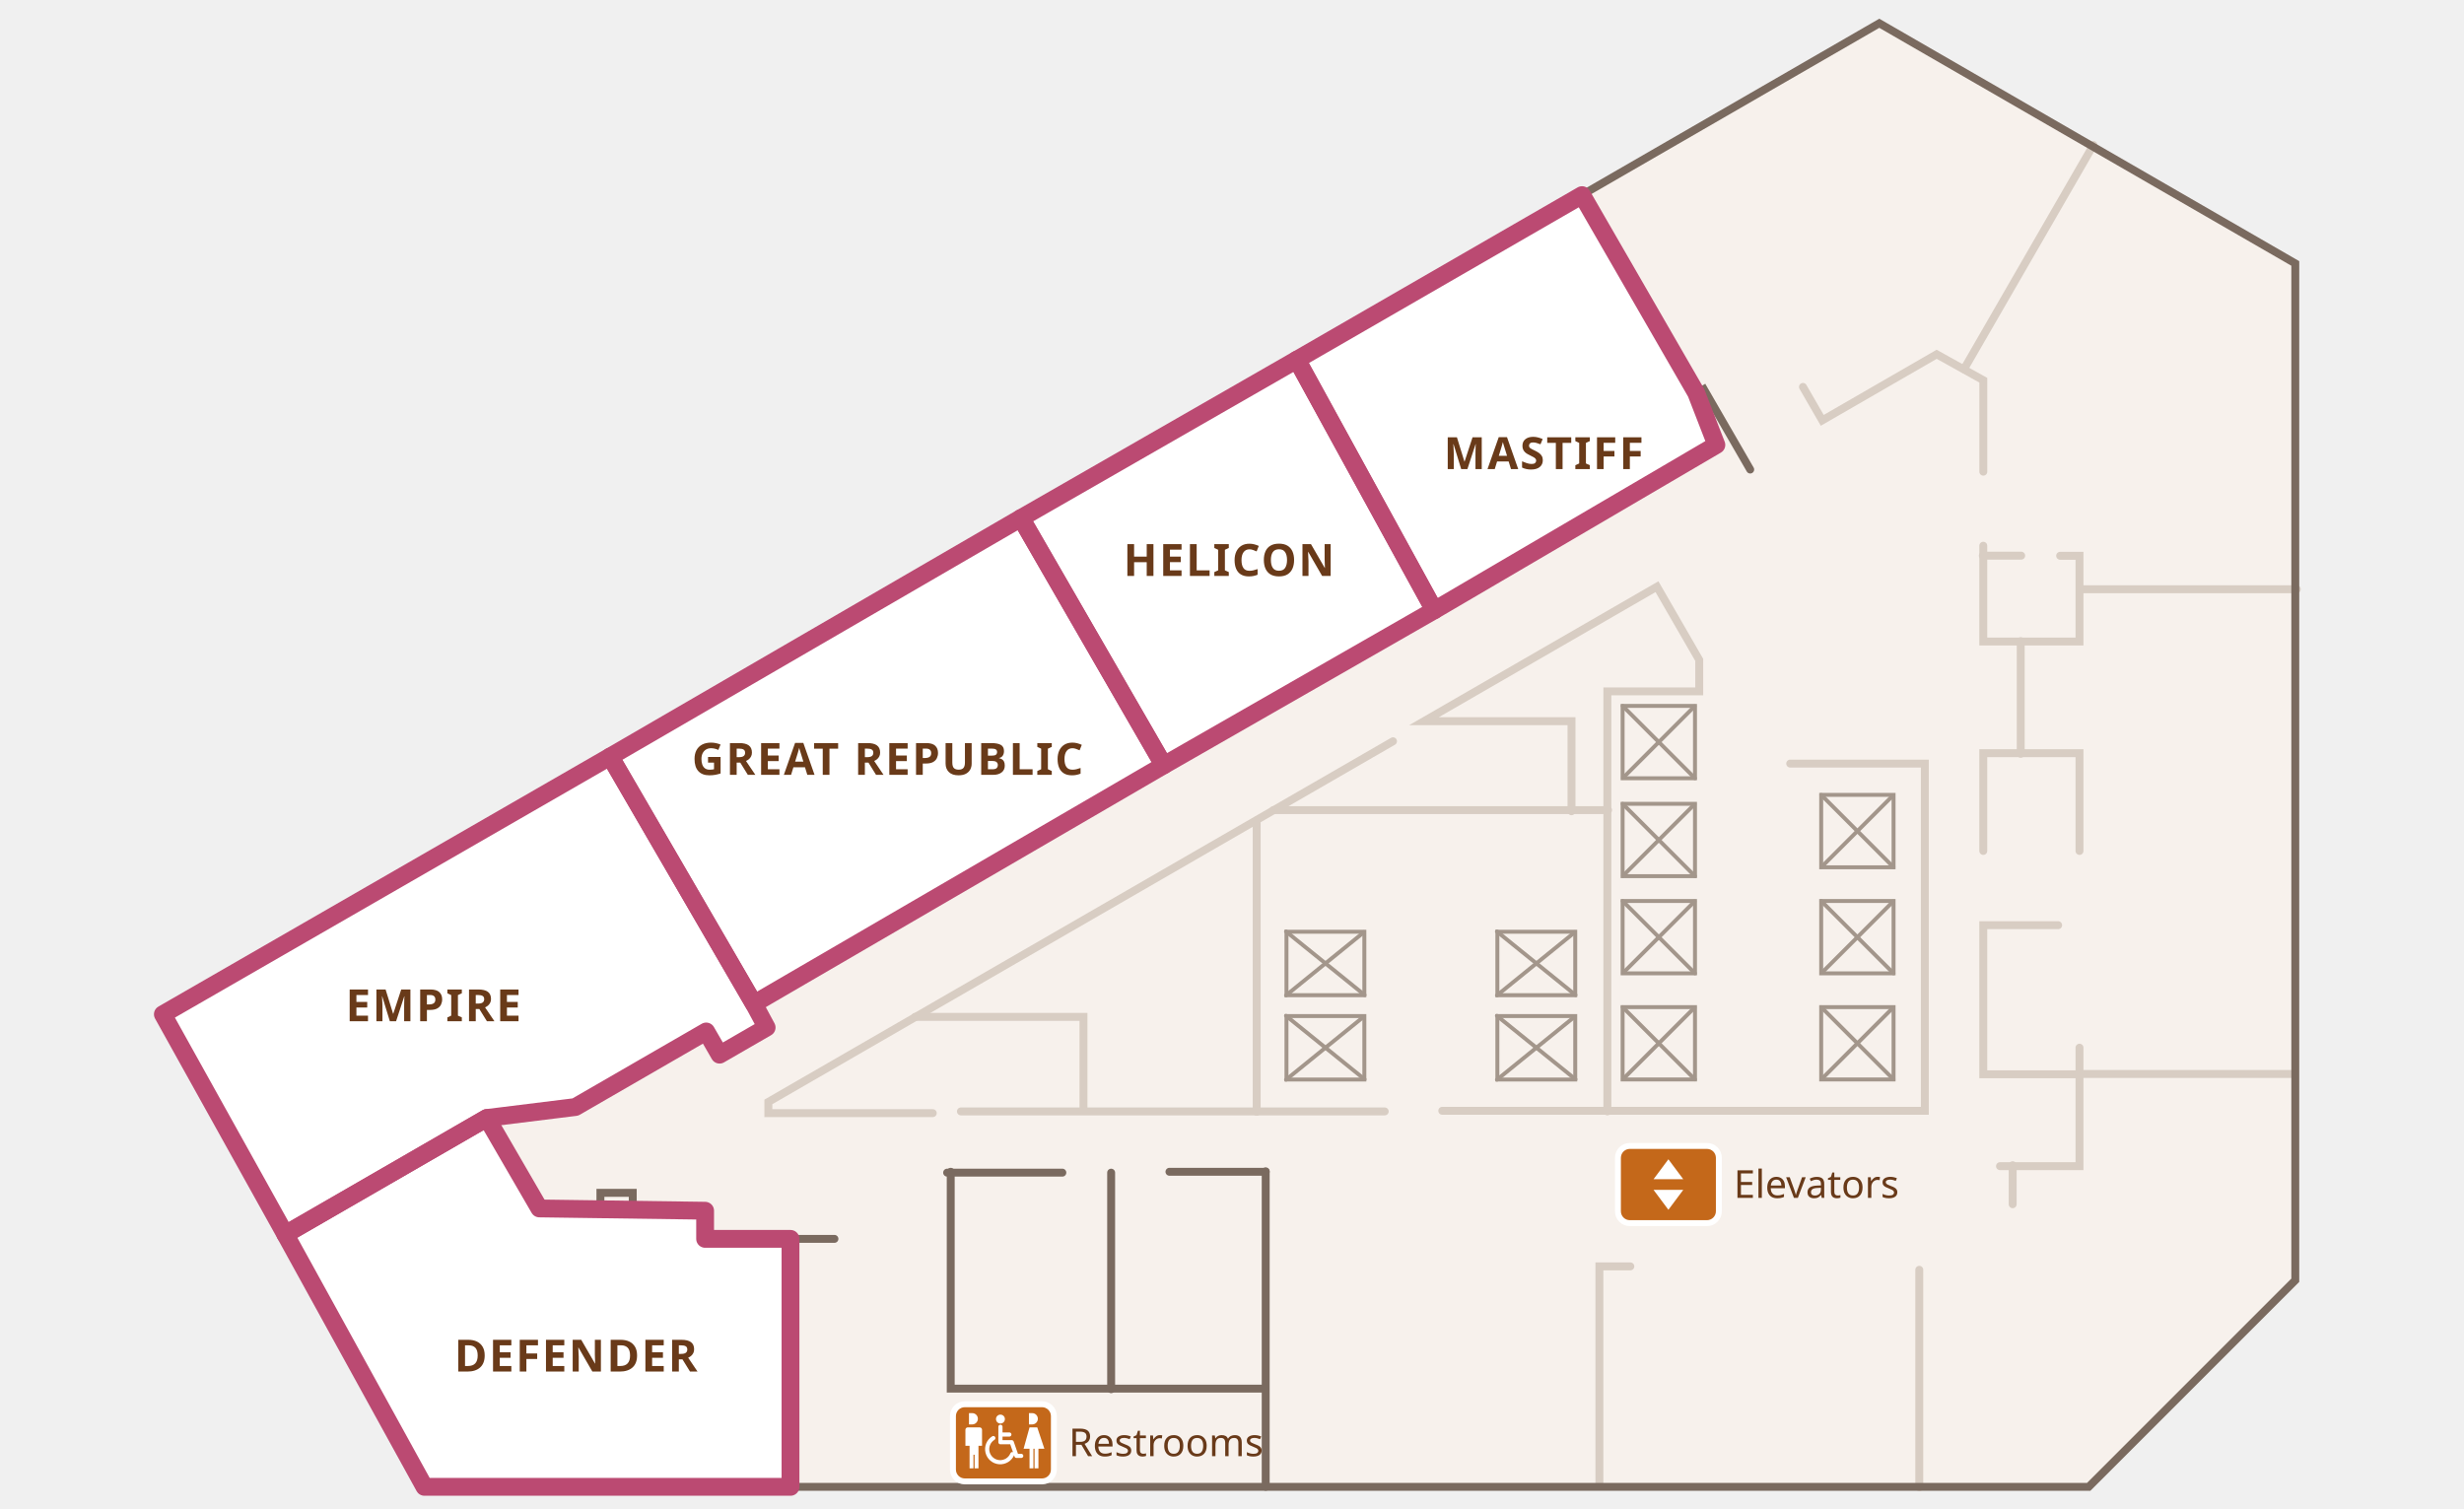
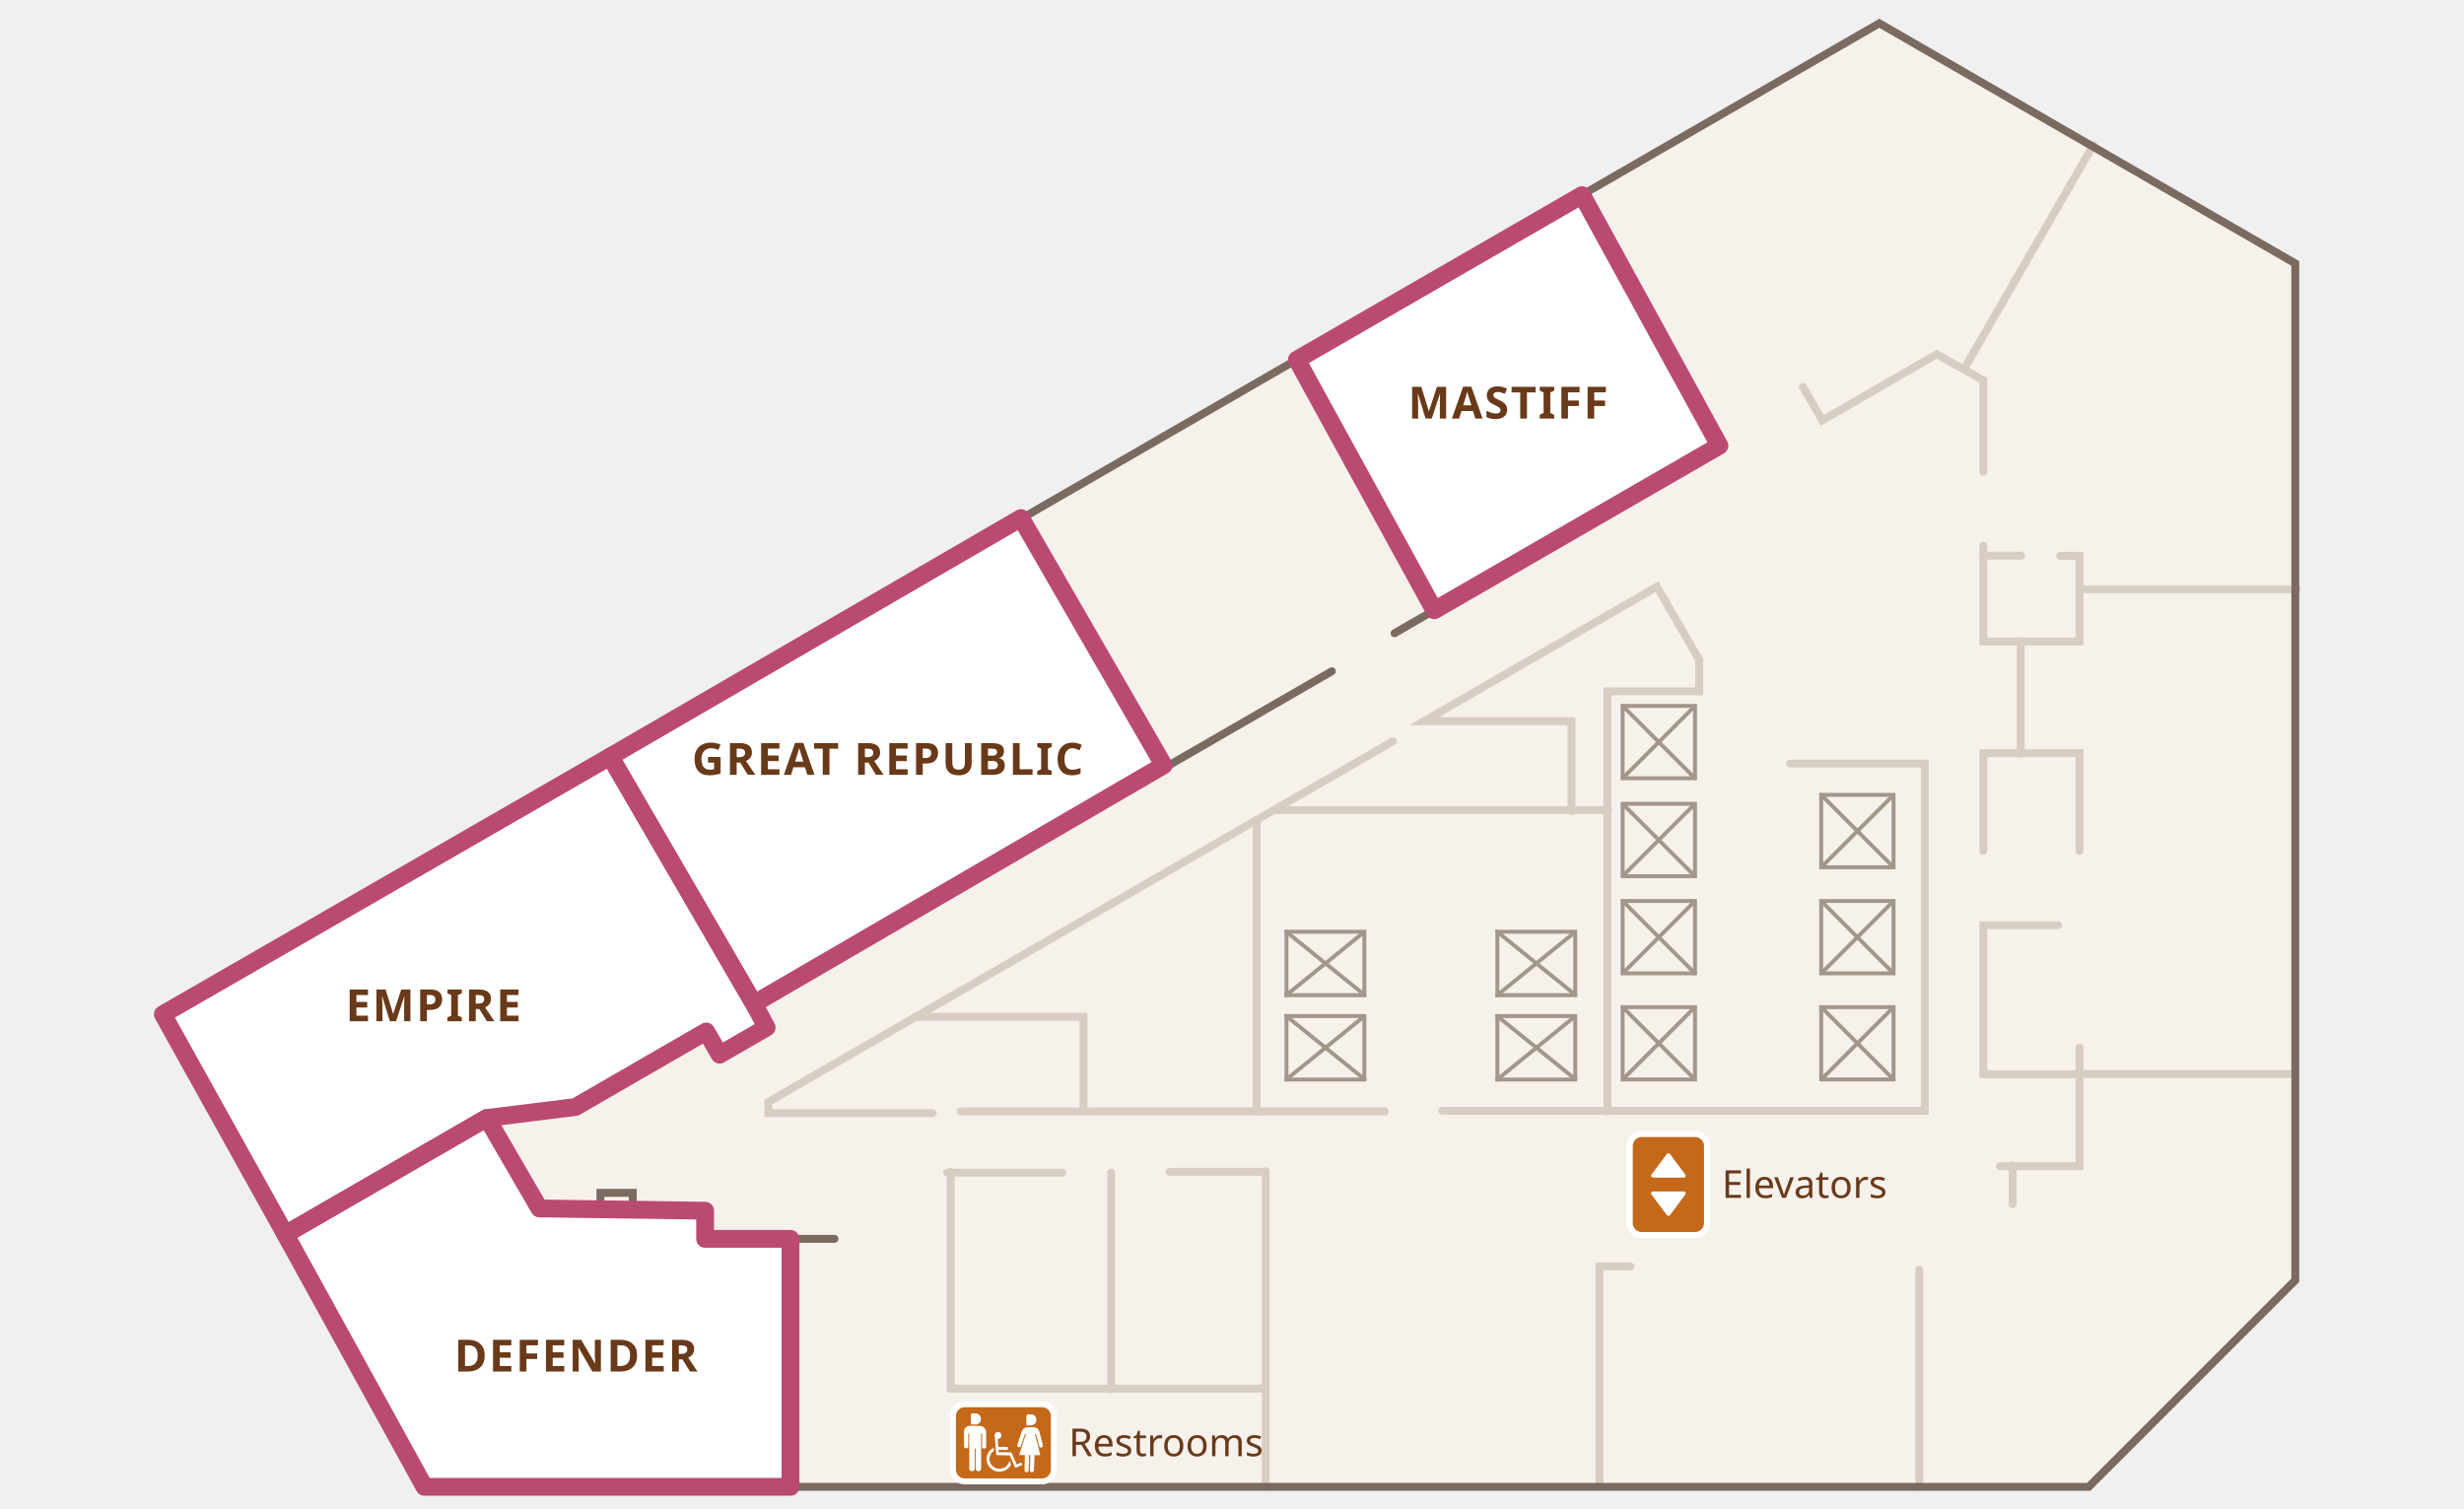
<svg xmlns="http://www.w3.org/2000/svg" viewBox="44 88 830 508" width="830" height="508">
  <defs>
+     <g id="icon-coffee">
+       <g transform="translate(-13 -17)">
+         <defs>
+     
+   </defs>
+         <g>
+           <rect fill="#c4681a" stroke="#fff" stroke-width="2px" x="-4" y="4" width="34" height="26" rx="4" ry="4" transform="translate(-4 30) rotate(-90)" />
+           <path fill="#643807" d="M15.77,4.32c-.5-.58-1.36-.45-2.01-.08-.42.24-.68.62-.79,1.07-.29,1.16.92,1.66,1.4,2.8.21.49.21,1.04.02,1.55-.06.16-.28.21-.41.15-.16-.07-.25-.24-.19-.42.17-.49.09-1-.24-1.4l-.81-1.01c-.21-.27-.38-.57-.44-.92-.18-1,.32-1.98,1.21-2.45s1.9-.53,2.62.17c.84.81.78,2.22-.16,2.93-.55.42-1.48.38-1.84-.37-.17-.36-.15-.74.05-1.05.22-.34.62-.43,1-.39.21.02.37.15.36.35-.01.22-.2.35-.43.31-.14-.02-.31-.01-.39.11-.09.14-.05.32.04.45.21.3.64.22.83.05.56-.47.63-1.29.15-1.85Z" />
+           <path fill="#643807" d="M9.86,10.15c.41.13.82-.01,1.11-.27.14-.28.07-.6-.14-.82-.13-.09-.28-.05-.4.04-.16.12-.41.08-.5-.08-.11-.2-.03-.39.16-.49.38-.21.85-.26,1.19.06.42.39.54,1.04.29,1.55-.12.25-.34.4-.58.52-.51.24-1.07.27-1.61,0-.42-.21-.77-.63-.9-1.16-.17-.68.07-1.36.57-1.86.34-.34.73-.6,1.2-.72.72-.18,1.41.05,1.91.59.63.68.9,1.72.5,2.54-.09.18-.26.27-.44.2s-.26-.28-.16-.47c.35-.65,0-1.6-.63-2.04-.78-.56-1.76-.02-2.19.72-.37.63-.09,1.46.63,1.68Z" />
+           <path fill="#fdfdfc" d="M9.82,18.13c-.76-.1-1.98-.33-2.51-.79l-.14-4.24c.67.28,1.33.42,2.04.52,1.74.23,3.47.22,5.21.03.77-.09,1.51-.21,2.25-.42.39-.11.75-.23,1.14-.43l.14,4.25c-.24.24-.52.36-.83.47-.57.21-1.13.36-1.74.47-1.84.33-3.71.38-5.57.14Z" />
+           <path fill="#fdfdfc" d="M14.74,11.98c-2.22-.15-4.51,0-6.66.61-.36-.1-.72-.21-1.04-.43.02-.08.09-.14.16-.18.98-.57,2.69-.86,3.86-.97,1.87-.17,4.49-.16,6.24.43.23.08.45.15.63.32-.08.13-.2.19-.33.25-.22.11-.42.2-.67.28-.73-.16-1.44-.26-2.2-.31Z" />
+           <path fill="#fdfdfc" d="M16.37,27.45l.41-5.59.2-3.57c-.34.11-.65.19-1,.27-2.45.51-5.17.56-7.67-.02l.12,1.19,1.04,7.86c.06.44.2.81.55,1.13,1.05.94,2.91,1.1,4.26.82.48-.1.92-.29,1.3-.57.51-.37.74-.9.79-1.51Z" />
+         </g>
+       </g>
+     </g>
    <g id="icon-elevator">
-       <rect x="-17" y="-13" width="34" height="26" rx="4" fill="#c4681a" stroke="#fff" stroke-width="2" />
-       <path d="M-5,-1.8 0,-8.5 5,-1.8Z M-5,1.8 0,8.5 5,1.8Z" fill="#fff" />
+       <g transform="translate(-13 -17)">
+         <defs>
+     
+   </defs>
+         <rect fill="#c4681a" stroke="#fff" stroke-width="2px" x="-4" y="4" width="34" height="26" rx="4" ry="4" transform="translate(-4 30) rotate(-90)" />
+         <path fill="#fff" d="M7.29,13.65l5.19-6.96c.26-.34.77-.34,1.03,0l5.19,6.96c.32.42.01,1.02-.51,1.02H7.81c-.53,0-.83-.6-.51-1.02ZM7.31,20.37l5.17,6.93c.26.35.78.35,1.05,0l5.17-6.93c.32-.43.01-1.04-.52-1.04H7.83c-.54,0-.84.61-.52,1.04Z" />
+       </g>
+     </g>
+     <g id="icon-meal">
+       <g transform="translate(-13 -17)">
+         <defs>
+     
+   </defs>
+         <rect fill="#c4681a" stroke="#fff" stroke-width="2px" x="-4" y="4" width="34" height="26" rx="4" ry="4" transform="translate(-4 30) rotate(-90)" />
+         <g>
+           <path fill="#fff" d="M15.66,28.58l-.03-15.11c-2.84-1.68-2.49-7.46-.02-8.85,1.46-.82,3.19.28,3.82,1.92.93,2.27.73,6.03-1.77,6.89l.24,15.12c.02.63-.6,1.07-1.1,1.09s-1.15-.38-1.15-1.06Z" />
+           <path fill="#fff" d="M11.61,10.19c-.05,1.26-.69,2.34-1.9,2.51l.28,15.77c.02.76-.71,1.24-1.38,1.18-.55-.05-1.03-.49-1.01-1.09l.32-15.87c-1.63-.22-1.97-1.75-1.87-3.35l.15-4.43c0-.3.38-.55.6-.56.25-.02.63.21.63.51l-.03,3.78c0,.23.16.43.35.47.22.04.51-.14.51-.39l.08-4.05c0-.18.37-.31.52-.31.17,0,.54.16.54.38l-.02,3.9c0,.24.24.44.43.48.16.04.56-.16.56-.36l.08-3.89c0-.21.38-.36.55-.36s.58.11.58.34l.02,5.35Z" />
+         </g>
+       </g>
+     </g>
+     <g id="icon-poster">
+       <g transform="translate(-13 -17)">
+         <defs>
+     
+   </defs>
+         <g>
+           <rect fill="#c4681a" stroke="#fff" stroke-width="2px" x="-4" y="4" width="34" height="26" rx="4" ry="4" transform="translate(30 4) rotate(90)" />
+           <path fill="#643807" d="M13.53,28.39h-1.11c-.34,0-.54-.25-.55-.58l-.02-2.16h-2.08s-1.64,3.98-1.64,3.98c-.08.19-.24.33-.46.34-.5.02-1.04.07-1.52-.05-.31-.08-.32-.48-.22-.73l1.42-3.53-2.91-.03c-.3,0-.52-.21-.56-.51l-.02-.95c0-.26.22-.52.55-.52h17.09c.44,0,.66.3.64.69l-.04.78c0,.24-.2.49-.46.49l-3.01.04,1.42,3.53c.07.19.09.63-.13.69-.63.17-1.29.14-1.93,0-.68-1.4-1.2-2.8-1.77-4.24h-2.09s-.03,2.24-.03,2.24c0,.29-.25.5-.57.5Z" />
+           <path fill="#fdfdfc" d="M9.59,8.05c0,.36-.04,1.2.31,1.33l6.05.04c.24,0,.4-.35.41-.62l.03-.9,3.42.14c.7-.05,1.2.71,1.2,1.77l.02,13.1H4.96s.02-13.25.02-13.25c0-1.04.65-1.7,1.3-1.62h3.31Z" />
+           <path fill="#643807" d="M16.39,7.91l-.03.9c0,.27-.18.62-.41.62l-6.05-.04c-.34-.13-.3-.97-.31-1.33,0-.52-.03-1.34.37-1.36l1.9-.11c.04-1.51-.18-2.36.58-2.45.44-.05,1.16-.33,1.47.1.13.18.2.49.21.83l.03,1.53,1.81.07c.42.02.45.75.43,1.26Z" />
+         </g>
+         <g>
+     
+     
+     
+     
+     
+     
+   </g>
+       </g>
    </g>
    <g id="icon-restroom">
-       <rect x="-17" y="-13" width="34" height="26" rx="4" fill="#c4681a" stroke="#fff" stroke-width="2" />
-       <g fill="#fff">
-         <path d="M-11.6,-10h1.1a1.9,1.9 0 0 1 0,3.8h-1.1z" />
-         <path d="M-12,-5.2h4a0.8,0.8 0 0 1 0.8,0.8v5.4h-1.2v7.6h-1.3v-4.6h-0.4v4.6h-1.3v-7.6h-1.4v-5.4a0.8,0.8 0 0 1 0.8,-0.8z" />
-         <path d="M8.6,-10h1.1a1.9,1.9 0 0 1 0,3.8h-1.1z" />
-         <path d="M8.8,-5.2h2.6l2.4,7.2h-2v6.6h-1.3v-6.6h-0.4v6.6h-1.3v-6.6h-2z" />
-         <circle cx="-1" cy="-8" r="1.5" />
-       </g>
-       <g fill="none" stroke="#fff" stroke-width="1.4" stroke-linecap="round" stroke-linejoin="round" transform="translate(0.8 0)">
-         <path d="M-1.8,-5.4v5.2h3.8l1.6,4.6h1.6" />
-         <path d="M-1.8,-2.8h3" />
-         <path d="M-4.2,-1.6a4.4,4.4 0 1 0 6.4,5.4" />
+       <g transform="translate(-17 -13)">
+         <defs>
+     
+   </defs>
+         <rect fill="#c4681a" stroke="#fff" stroke-width="2px" width="34" height="26" rx="4" ry="4" />
+         <path fill="#fff" d="M5.5,17.77c0-.17.02-.35,0-.53v-.33s0-.77,0-.77v-.25c-.02-.2,0-.4,0-.6l-.03-.71c0-.07,0-.11.03-.18.04-.13-.01-.28-.01-.42v-1.79c-.01-.12-.06-.23-.02-.36.03-.11,0-.24.01-.35,0-.1,0-.17-.02-.28-.01-.07.06-.36.02-.81l-.02-.26v-.27s-.32-.03-.32-.03v.2s.03,1.72.03,1.72v2.48c.01.31-.22.59-.52.64-.25.05-.49,0-.68-.15l-.15-.19-.08-.22-.03-.25c-.01-.11.05-.25.04-.37l-.02-.37c0-.14-.04-.28,0-.41-.07-.14.15-.22-.05-.49.02-.1.1-.24,0-.35l.04-.24v-.26c-.02-.09-.01-.18.02-.26-.01-.03-.04-.11-.04-.15v-.27c.04-.11.02-.19.01-.31l-.03-.59c0-.2.04-.37,0-.58-.01-.06,0-.18.01-.25l.05-.26c.05-.23.08-.41.22-.61.1-.15.19-.3.31-.42.63-.62,1.36-.65,2.21-.62l.95.03,1.3.02.32.02c.2,0,.39,0,.6.07.81.24,1.44.95,1.52,1.81.04.44.02.85.02,1.29v3.74c0,.37-.22.68-.6.71h-.34c-.22-.09-.42-.32-.42-.58v-4.47s-.33-.02-.33-.02v.11s0,6.46,0,6.46v5.13c-.01.28-.07.55-.28.74-.21.2-.49.27-.77.25-.05,0-.14,0-.18-.02l-.21-.07c-.17-.15-.3-.35-.39-.55v-.77s-.02-.32-.02-.32v-1.33s0-2.78,0-2.78v-.26s0-.6,0-.6c0-.18.02-.38,0-.57,0-.13-.02-.2,0-.36l-.32-.04.02.75v5.97c0,.31-.12.59-.36.77-.21.16-.46.17-.71.17-.2,0-.43-.13-.54-.27l-.13-.18c-.12-.16-.14-.37-.1-.56.01-.06-.02-.18-.02-.23.02-.08.02-.17.02-.26v-.39s0-.83,0-.83v-.48s0-.39,0-.39v-.44s-.07-.08-.07-.08c-.02-.02.03-.06.08-.07.01-.1,0-.22,0-.33l-.02-.31Z" />
+         <path fill="#fff" d="M25.62,18.6l-.06,1.88-.04.96c-.01.33.02.68-.07,1-.09.35-.47.5-.82.45s-.54-.41-.53-.76l.07-2.68.07-2.33-.15.03-.7-.02-1.06-.02c.02-.18.06-.32.11-.48l.93-2.85,1.23-3.78h-.23s-.11,0-.11,0c-.02,0-.03.07-.04.1l-1.3,3.9c-.11.32-.36.48-.69.49-.21,0-.39-.12-.48-.32-.1-.23-.07-.5,0-.75l.54-1.6.62-1.8.35-1c.22-.62,1.03-1.25,1.73-1.25h1.4s.99.02.99.02c.23,0,.44.02.64.13.46.25.92.63,1.06,1.18l1.15,4.4c.05.2.08.41.03.6-.08.35-.45.55-.82.46-.21-.05-.36-.28-.41-.51l-1.03-4h-.37s.98,3.85.98,3.85l.78,3.12s-.01.11-.03.14h-1.4s-.48-.03-.48-.03l-.03.83-.15,4.26c0,.23-.09.43-.29.57-.18.12-.47.16-.69.08-.19-.07-.39-.3-.39-.5v-.78s.14-4.5.14-4.5c-.16,0-.28,0-.44-.02l-.04,1.51Z" />
+         <path fill="#fff" d="M19.69,16.21l.86,1.95.92,2.13,1.03-.44.51-.21.29.64s.03.11.02.15c-.01.04-.07.08-.12.1l-2.21.92-.7-1.6-1.17-2.64h-1s-2.35-.05-2.35-.05l-1.18-.02-.12-1.53-.19-2.37-.16-1.91c-.01-.13,0-.29-.03-.4-.1-.41-.08-.82.18-1.14s.61-.47,1.02-.44c.14,0,.27.01.4.09.24.13.44.35.56.6.09.31.12.61.02.9-.2.49-.67.79-1.2.74l.2,2.69,2.48.02.75.02v.8c-.01.06-.03.13-.06.19h-.57s-1.67-.03-1.67-.03l-.85-.02.06.83h.11s1.7.01,1.7.01l2.05.03.42.02Z" />
+         <path fill="#fff" d="M19.52,20.47c-.31.53-.7.98-1.18,1.34-.88.66-1.81.91-2.9.89h-.42c-.68-.12-1.44-.41-1.96-.84l-.3-.24-.4-.4-.19-.23c-.16-.2-.26-.4-.38-.62-.4-.82-.51-1.52-.44-2.44l.06-.31c.07-.35.17-.7.34-1.01.15-.29.31-.57.52-.81.34-.38.71-.7,1.14-.96l.3-.18.06.46.03.58c-.89.59-1.48,1.58-1.51,2.64v.37c.06.65.31,1.24.71,1.74.31.38.67.7,1.12.91l.33.15.26.09.22.06c.39.07.78.1,1.18.06.24-.02.48-.09.72-.16.93-.29,1.67-1.02,2.04-1.92l.18-.59.47,1.06c.05.12.05.26-.02.39Z" />
+         <path fill="#fff" d="M9.22,4.08c-.18-.33-.42-.58-.74-.77-.26-.16-.52-.22-.83-.23-.37-.01-.74-.02-1.12,0-.22,0-.41.16-.49.35-.09.22-.03.44-.03.66v.74s.03.45.03.45c0,.23-.03.43,0,.66.03.14,0,.3.01.45.02.21.25.41.46.42l.55.02c.37.01.75.04,1.1-.07.54-.17.95-.54,1.16-1.07.2-.5.15-1.16-.1-1.62Z" />
+         <path fill="#fff" d="M27.44,3.77c-.36-.28-.8-.38-1.25-.34h-.81c-.41.01-.62.34-.63.72l-.04,2.36c0,.29.11.57.42.64.15.03.34,0,.5,0l.74-.02c.31,0,.63-.13.88-.3.53-.36.84-.91.86-1.54.02-.61-.2-1.15-.68-1.53Z" />
      </g>
    </g>
  </defs>
  <g id="floorplan">
    <polygon points="98.86,429.65 677.04,95.84 817.17,176.74 817.17,519.24 747.58,588.83 186.97,588.83" fill="#f7f1ec" />
    <g fill="none" stroke="#d8cdc3" stroke-width="2.67" stroke-linecap="round">
+       <path d="M418.29,483v72.94" />
      <path d="M651.33,218.33l6.5,11.26,38.54-22.25,15.71,8.74v30.8" />
      <path d="M749.16,136.84l-43.59,75.51" />
      <path d="M712.07,271.82v32.27h32.41v-28.88h-6.52" />
      <path d="M724.84,275.17h-12.92" />
      <path d="M712.07,374.63v-32.93h32.41v32.93" />
      <path d="M724.68,303.98v37.93" />
      <path d="M737.29,399.64h-25.22v50.22h32.41" />
      <path d="M744.48,440.9v39.91h-26.78" />
      <path d="M721.97,480.5v13.13" />
      <path d="M690.51,515.72v73.22" />
      <path d="M593.18,514.57h-10.42v73.93" />
+       <path d="M470.35,482.7h-32.42" />
+       <path d="M470.35,482.55v106.25" />
+       <path d="M401.85,482.99h-38.81" />
+       <path d="M364.25,482.7v73.04h105.77" />
      <path d="M585.44,462.36v-141.47h30.95v-10.61l-14.24-24.66-78.47,45.3h49.68v30.34" />
      <path d="M585.68,360.88h-112.76" />
      <path d="M513.23,337.69l-210.41,121.48v3.78h55.38" />
      <path d="M352.24,430.53h56.73v31.24" />
      <path d="M367.69,462.37h142.75" />
      <path d="M467.31,364.42v98.05" />
      <path d="M529.83,462.16h162.55v-116.95h-45.35" />
      <path d="M744.69,449.76h72.21" />
      <path d="M745.47,286.48h72.21" />
    </g>
    <g fill="none" stroke="#a3968b" stroke-width="1.33" stroke-linecap="round">
      <path d="M477.35,401.85h26.23v21.37h-26.23v-21.37Z" />
      <path d="M477.2,401.77l26.45,21.37" />
      <path d="M503.42,402.01l-26.21,21.26" />
      <path d="M477.35,430.25h26.23v21.37h-26.23v-21.37Z" />
      <path d="M477.2,430.17l26.45,21.37" />
      <path d="M503.42,430.42l-26.21,21.26" />
      <path d="M548.39,401.85h26.23v21.37h-26.23v-21.37Z" />
      <path d="M548.24,401.77l26.45,21.37" />
      <path d="M574.47,402.01l-26.21,21.26" />
      <path d="M548.39,430.25h26.23v21.37h-26.23v-21.37Z" />
      <path d="M548.24,430.17l26.45,21.37" />
      <path d="M574.47,430.42l-26.21,21.26" />
      <path d="M590.58,325.77h24.38v24.38h-24.38v-24.38Z" />
      <path d="M590.62,325.81l24.3,24.3" />
      <path d="M590.75,349.98l24.04-24.04" />
      <path d="M590.58,358.75h24.38v24.38h-24.38v-24.38Z" />
      <path d="M590.62,358.79l24.3,24.3" />
      <path d="M590.75,382.96l24.04-24.04" />
      <path d="M590.58,391.49h24.38v24.38h-24.38v-24.38Z" />
      <path d="M590.62,391.53l24.3,24.3" />
      <path d="M590.75,415.71l24.04-24.04" />
      <path d="M590.58,427.23h24.38v24.38h-24.38v-24.38Z" />
      <path d="M590.62,427.27l24.3,24.3" />
      <path d="M590.75,451.45l24.04-24.04" />
      <path d="M657.47,355.75h24.38v24.38h-24.38v-24.38Z" />
      <path d="M657.51,355.79l24.3,24.3" />
      <path d="M657.64,379.96l24.04-24.04" />
      <path d="M657.47,391.49h24.38v24.38h-24.38v-24.38Z" />
      <path d="M657.51,391.53l24.3,24.3" />
      <path d="M657.64,415.71l24.04-24.04" />
      <path d="M657.47,427.23h24.38v24.38h-24.38v-24.38Z" />
      <path d="M657.51,427.27l24.3,24.3" />
      <path d="M657.64,451.45l24.04-24.04" />
    </g>
    <g fill="none" stroke="#7a6a5f" stroke-width="2.67" stroke-linecap="round">
-       <path d="M418.29,483v72.94" />
      <path d="M140.11,503.77l67.89-39.19,13.29,23.02-17.01,9.82-13.26-22.96" />
      <path d="M220.9,486.78l4.78,8.27h20.57v22.43h10.89v-27.68h-10.89v6.52" />
      <path d="M281.52,495.82v20.94h28.76" />
      <path d="M282.04,505.3h28.42" />
      <path d="M325.08,505.3h-14.8v83.53" />
      <path d="M237.81,460.89l44.07-25.45,4.51,7.81,15.85-9.15-52.69-91.26" />
      <path d="M282.82,437.06l-11.33-19.63,15.57-8.99" />
      <path d="M297.94,426.11l56.95-32.88" />
      <path d="M376.48,381.16l116.15-67.06" />
      <path d="M387.91,262.51l48.08,83.27" />
      <path d="M513.75,301.29l41.05-23.7" />
      <path d="M480.86,209.16l46.28,84.4" />
-       <path d="M573.7,265.85l48.46-27.98-9.19-15.92,4.96-2.86,15.63,27.07" />
-       <path d="M615.35,220.32l-38.44-66.59" />
-       <path d="M470.35,482.7h-32.42" />
-       <path d="M470.35,482.55v106.25" />
-       <path d="M401.85,482.99h-38.81" />
-       <path d="M364.25,482.7v73.04h105.77" />
      <path d="M98.86,429.65L677.04,95.84l140.13,80.9v342.5l-69.59,69.59H186.97l-88.12-159.18Z" />
    </g>
  </g>
  <g id="rooms" stroke="#693a19" stroke-width="2" stroke-linejoin="round">
    <polygon id="room-empire" points="98.86,429.65 249.55,342.84 297.94,426.11 302.24,434.1 286.39,443.25 281.88,435.44 237.81,460.89 208,464.58 140.11,503.77" fill="#fff" />
    <polygon id="room-great-republic" points="249.55,342.84 387.91,262.51 435.99,345.78 297.94,426.11" fill="#fff" />
-     <polygon id="room-helicon" points="387.91,262.51 480.86,209.16 527.14,293.56 435.99,345.78" fill="#fff" />
-     <polygon id="room-mastiff" points="480.86,209.16 576.91,153.73 615.35,220.32 622.16,237.87 527.14,293.56" fill="#fff" />
+     <polygon id="room-mastiff" points="480.86,209.16 576.91,153.73 623.19,238.13 527.14,293.56" fill="#fff" />
    <polygon id="room-defender" points="140.11,503.77 208,464.58 225.68,495.05 281.52,495.82 281.52,505.3 310.28,505.3 310.28,588.83 186.97,588.83" fill="#fff" />
  </g>
  <g id="annotations" font-family="Fira Sans, sans-serif" text-anchor="middle">
    <g letter-spacing="0.04em">
      <text x="190" y="432" font-size="15" font-weight="700" fill="#693a19">EMPIRE</text>
      <text x="343" y="349" font-size="15" font-weight="700" fill="#693a19">GREAT REPUBLIC</text>
-       <text x="458" y="282" font-size="15" font-weight="700" fill="#693a19">HELICON</text>
-       <text x="564" y="246" font-size="15" font-weight="700" fill="#693a19">MASTIFF</text>
+       <text x="552" y="229" font-size="15" font-weight="700" fill="#693a19">MASTIFF</text>
      <text x="238" y="550" font-size="15" font-weight="700" fill="#693a19">DEFENDER</text>
    </g>
    <g id="amenities" font-size="13" font-weight="500" fill="#693a19" text-anchor="start">
      <use href="#icon-elevator" transform="translate(606 487)" />
-       <text x="628" y="491.5">Elevators</text>
+       <text x="624" y="491.5">Elevators</text>
      <use href="#icon-restroom" transform="translate(382 574)" />
      <text x="404" y="578.5">Restrooms</text>
    </g>
  </g>
  <g id="highlight" fill="none" stroke="#bb4a72" stroke-width="6" stroke-linejoin="round">
    <polygon id="hl-empire" points="98.86,429.65 249.55,342.84 297.94,426.11 302.24,434.1 286.39,443.25 281.88,435.44 237.81,460.89 208,464.58 140.11,503.77" />
    <polygon id="hl-great-republic" points="249.55,342.84 387.91,262.51 435.99,345.78 297.94,426.11" />
-     <polygon id="hl-helicon" points="387.91,262.51 480.86,209.16 527.14,293.56 435.99,345.78" />
-     <polygon id="hl-mastiff" points="480.86,209.16 576.91,153.73 615.35,220.32 622.16,237.87 527.14,293.56" />
+     <polygon id="hl-mastiff" points="480.86,209.16 576.91,153.73 623.19,238.13 527.14,293.56" />
    <polygon id="hl-defender" points="140.11,503.77 208,464.58 225.68,495.05 281.52,495.82 281.52,505.3 310.28,505.3 310.28,588.83 186.97,588.83" />
  </g>
</svg>
